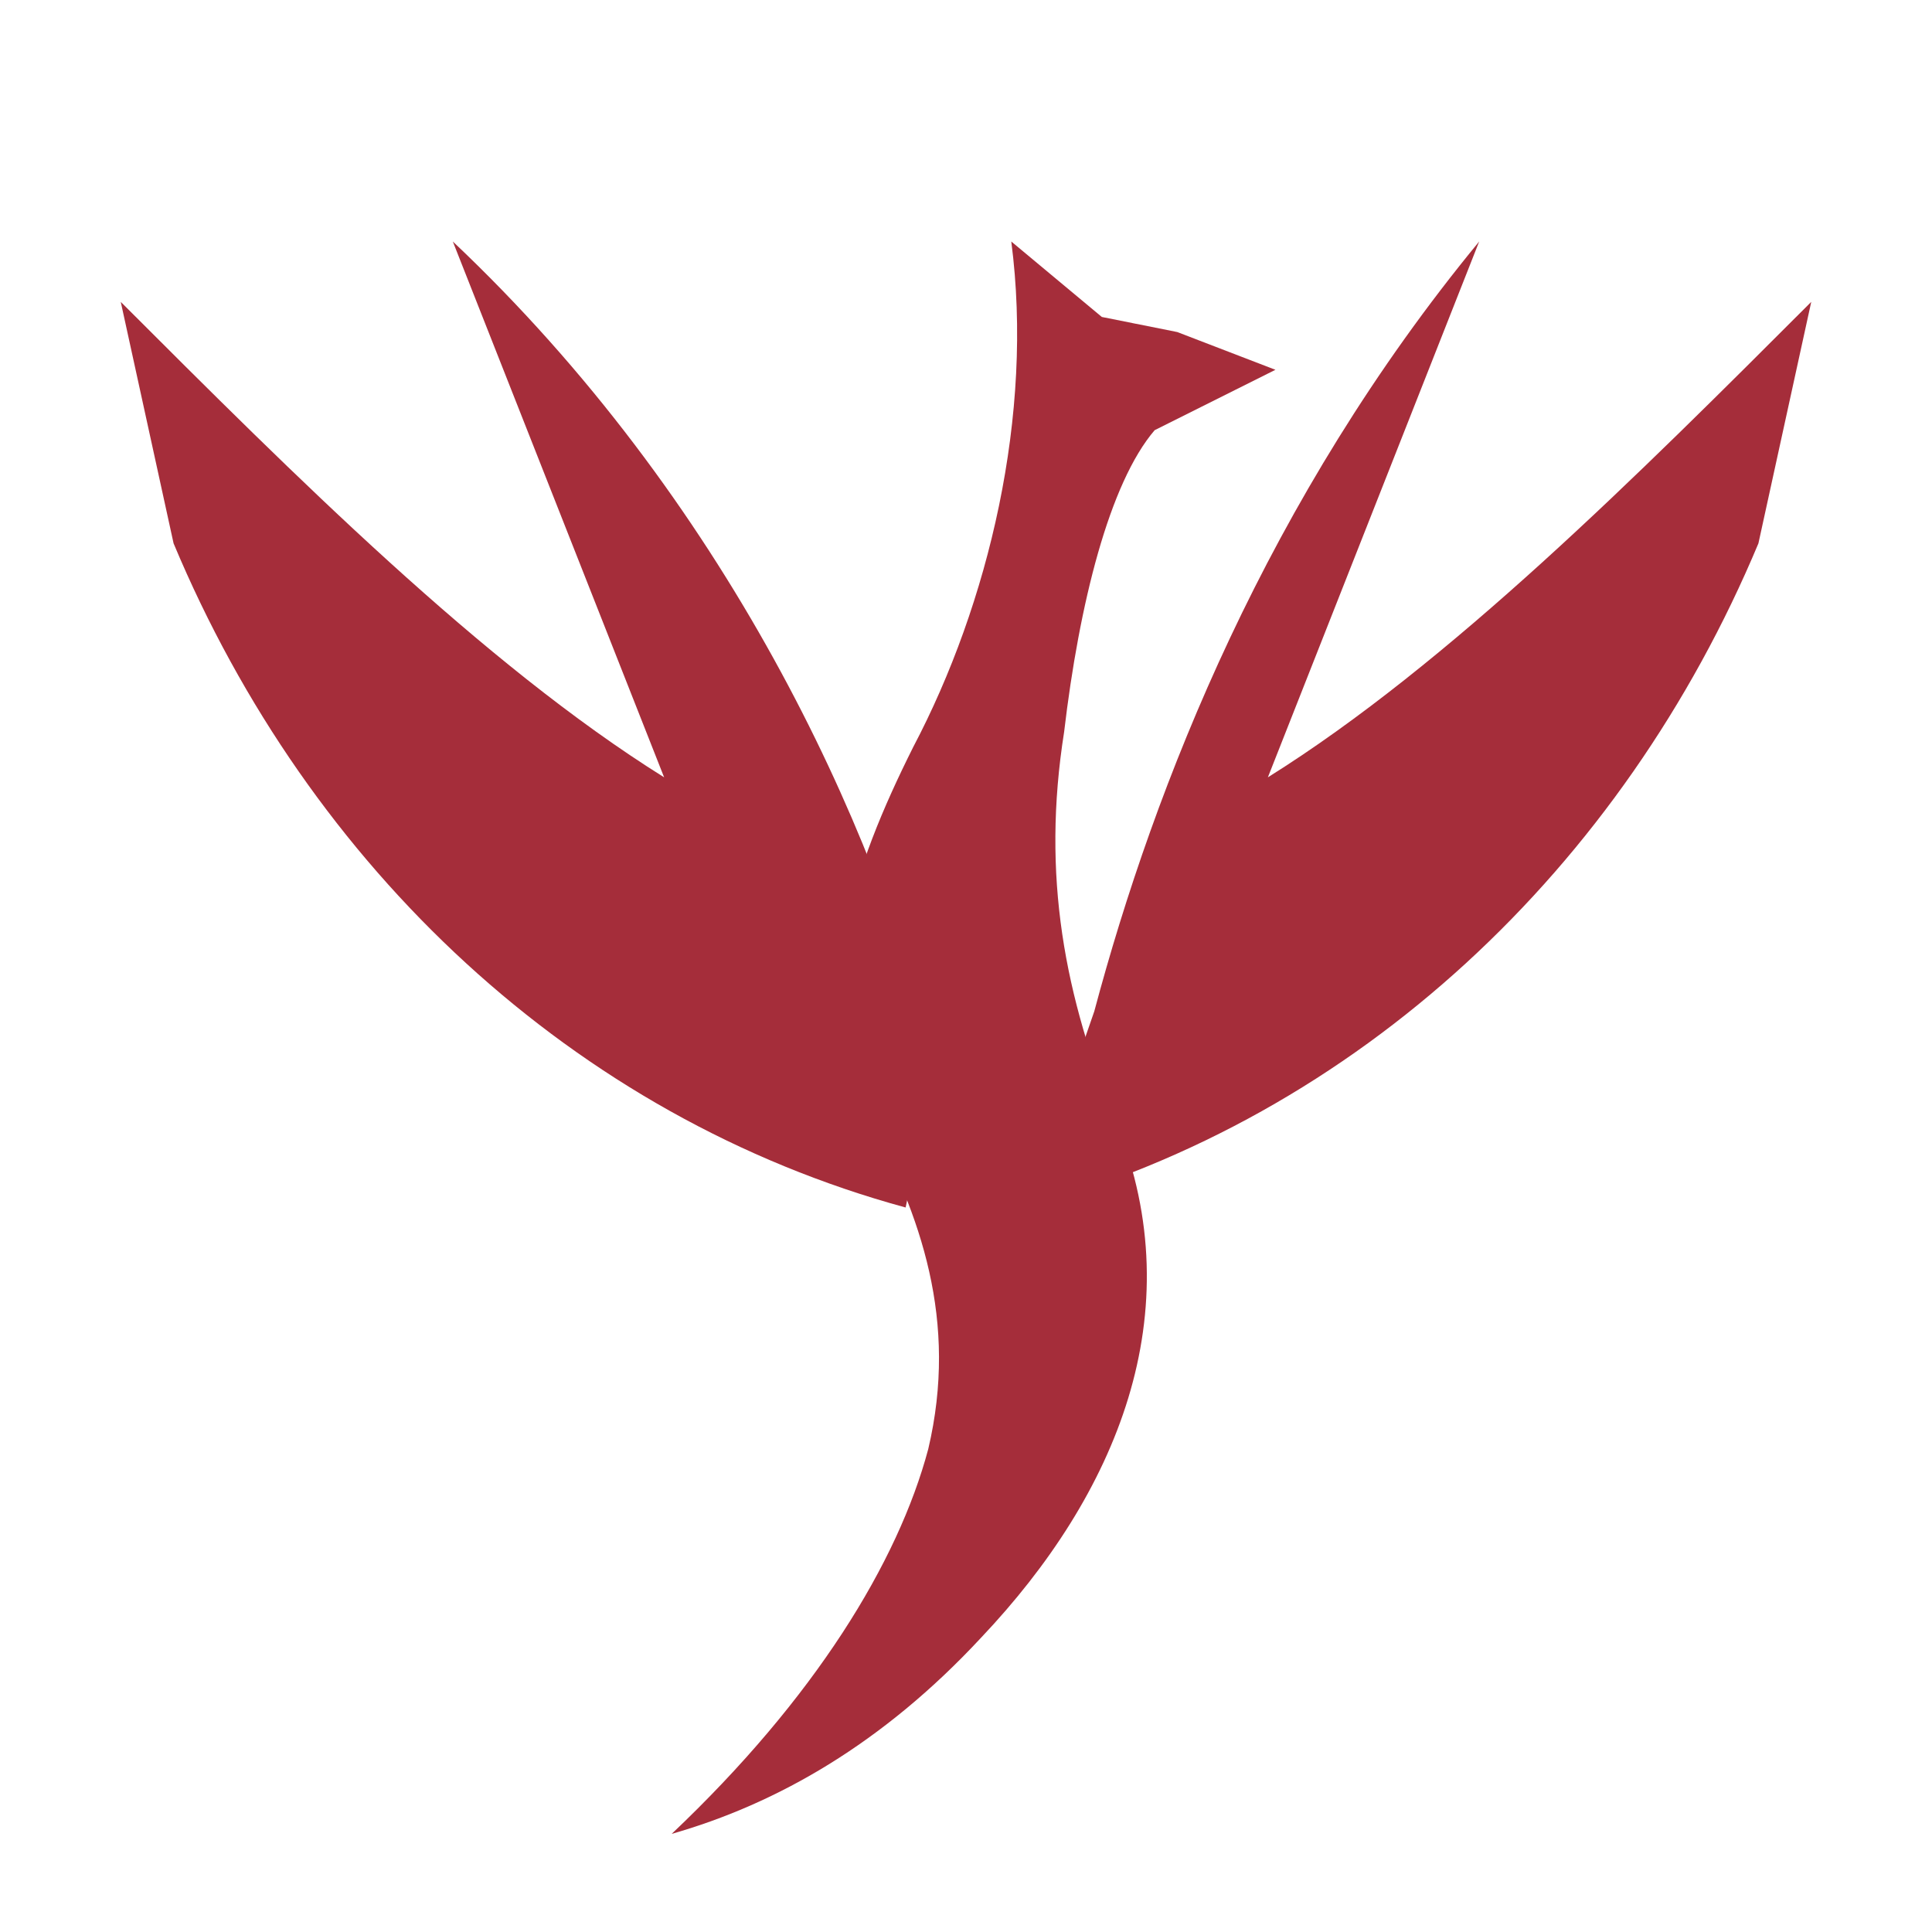
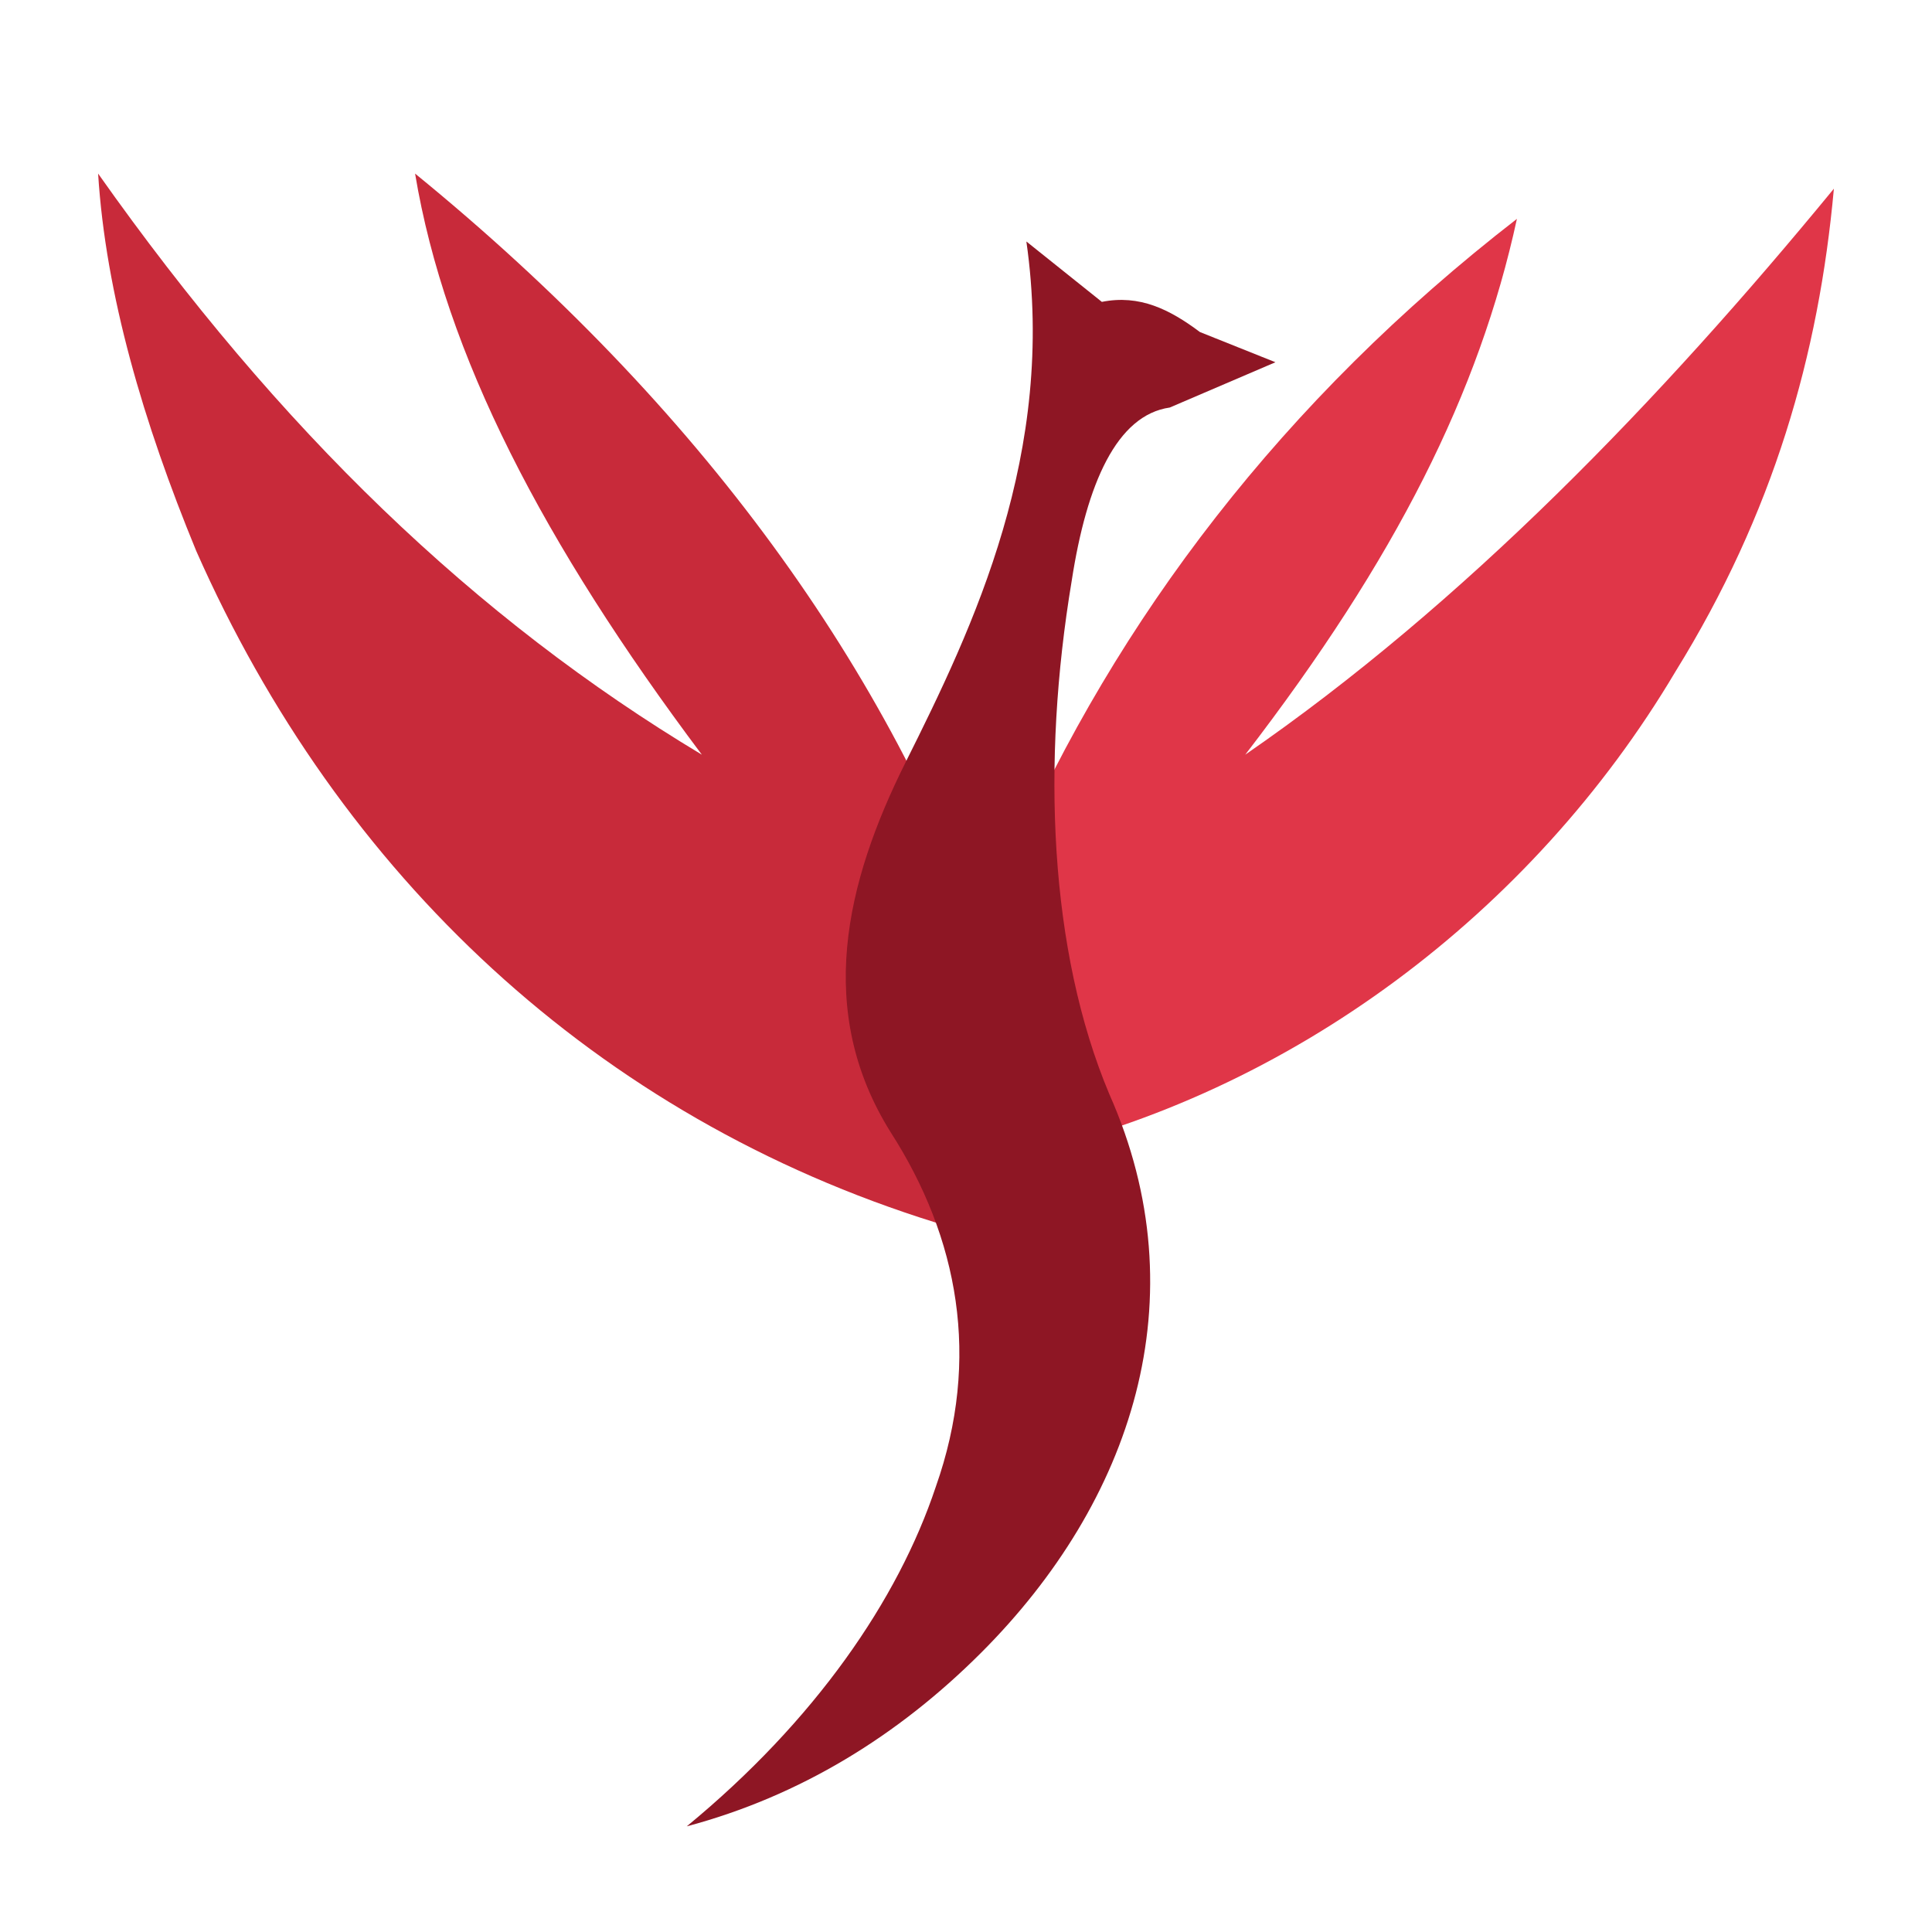
- <svg xmlns="http://www.w3.org/2000/svg" width="256" height="256" viewBox="0 0 256 256" fill="#A52D3A">
-   <path d="M120 160C76 148 41 115 23 72L16 40C39 63 64 88 88 103L60 32C96 66 116 109 124 141L120 160Z" />
-   <path d="M136 160C180 148 215 115 233 72L240 40C217 63 192 88 168 103L196 32C168 66 153 104 145 134L136 160Z" />
-   <path d="M134 32L146 42L156 44L169 49L153 57C147 64 143 80 141 97C138 116 141 132 148 149C158 174 148 198 130 217C117 231 103 239 89 243C108 225 119 207 123 192C127 175 122 161 115 148C107 132 113 115 121 99C131 80 137 55 134 32Z" />
+ <svg xmlns="http://www.w3.org/2000/svg" width="32" height="32" viewBox="0 0 256 256">
+   <path fill="#C82A3A" d="M124 162C79 148 45 116 26 73C19 56 14 39 13 23C37 57 63 82 93 100C72 72 59 47 55 23C93 54 118 89 131 126L124 162Z" />
+   <path fill="#E03648" d="M135 153C171 145 203 121 222 89C235 68 241 47 243 25C220 53 194 80 165 100C185 74 196 52 201 29C170 53 148 82 134 114L135 153Z" />
+   <path fill="#8E1624" d="M136 32L146 40C151 39 155 41 159 44L169 48L155 54C148 55 144 64 142 77C138 101 139 126 147 145C159 172 150 199 130 219C119 230 106 238 91 242C108 228 119 212 124 197C130 180 127 164 118 150C108 134 112 117 120 101C129 83 140 60 136 32Z" />
</svg>
